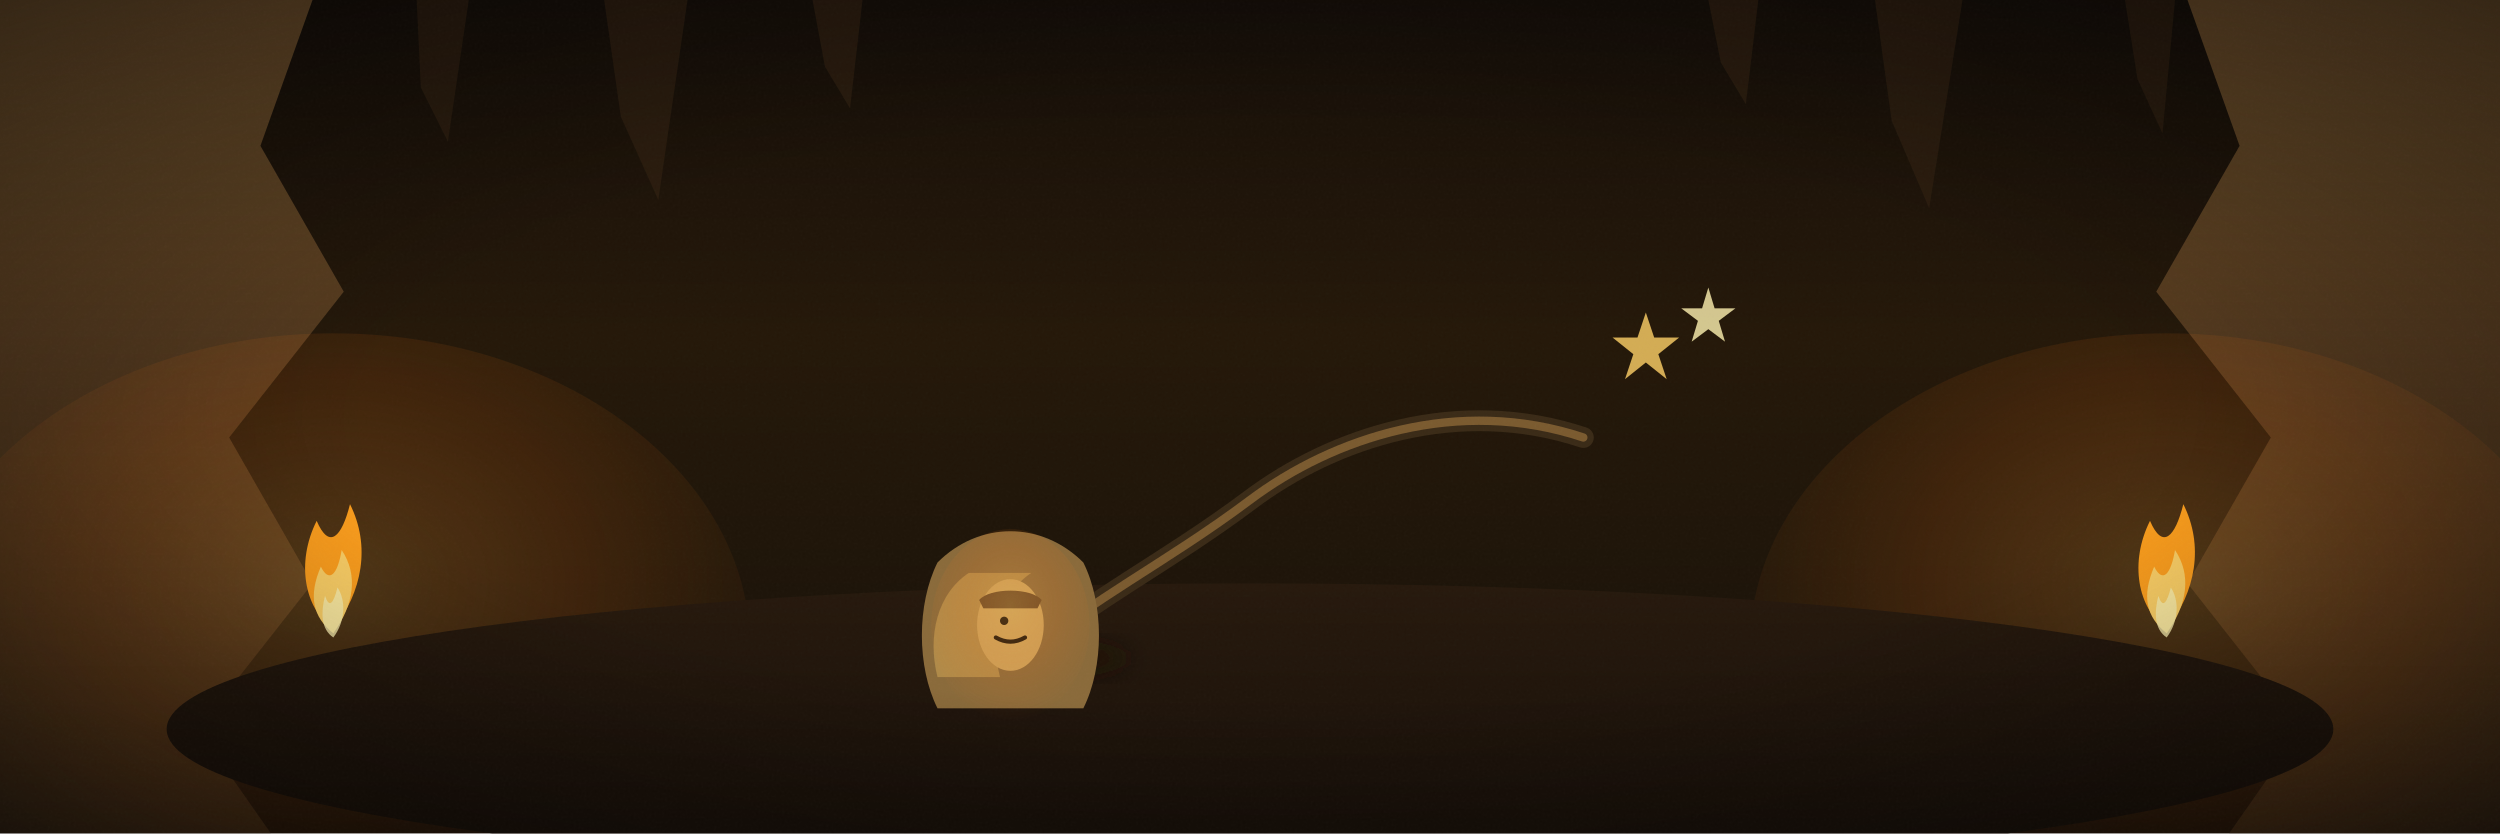
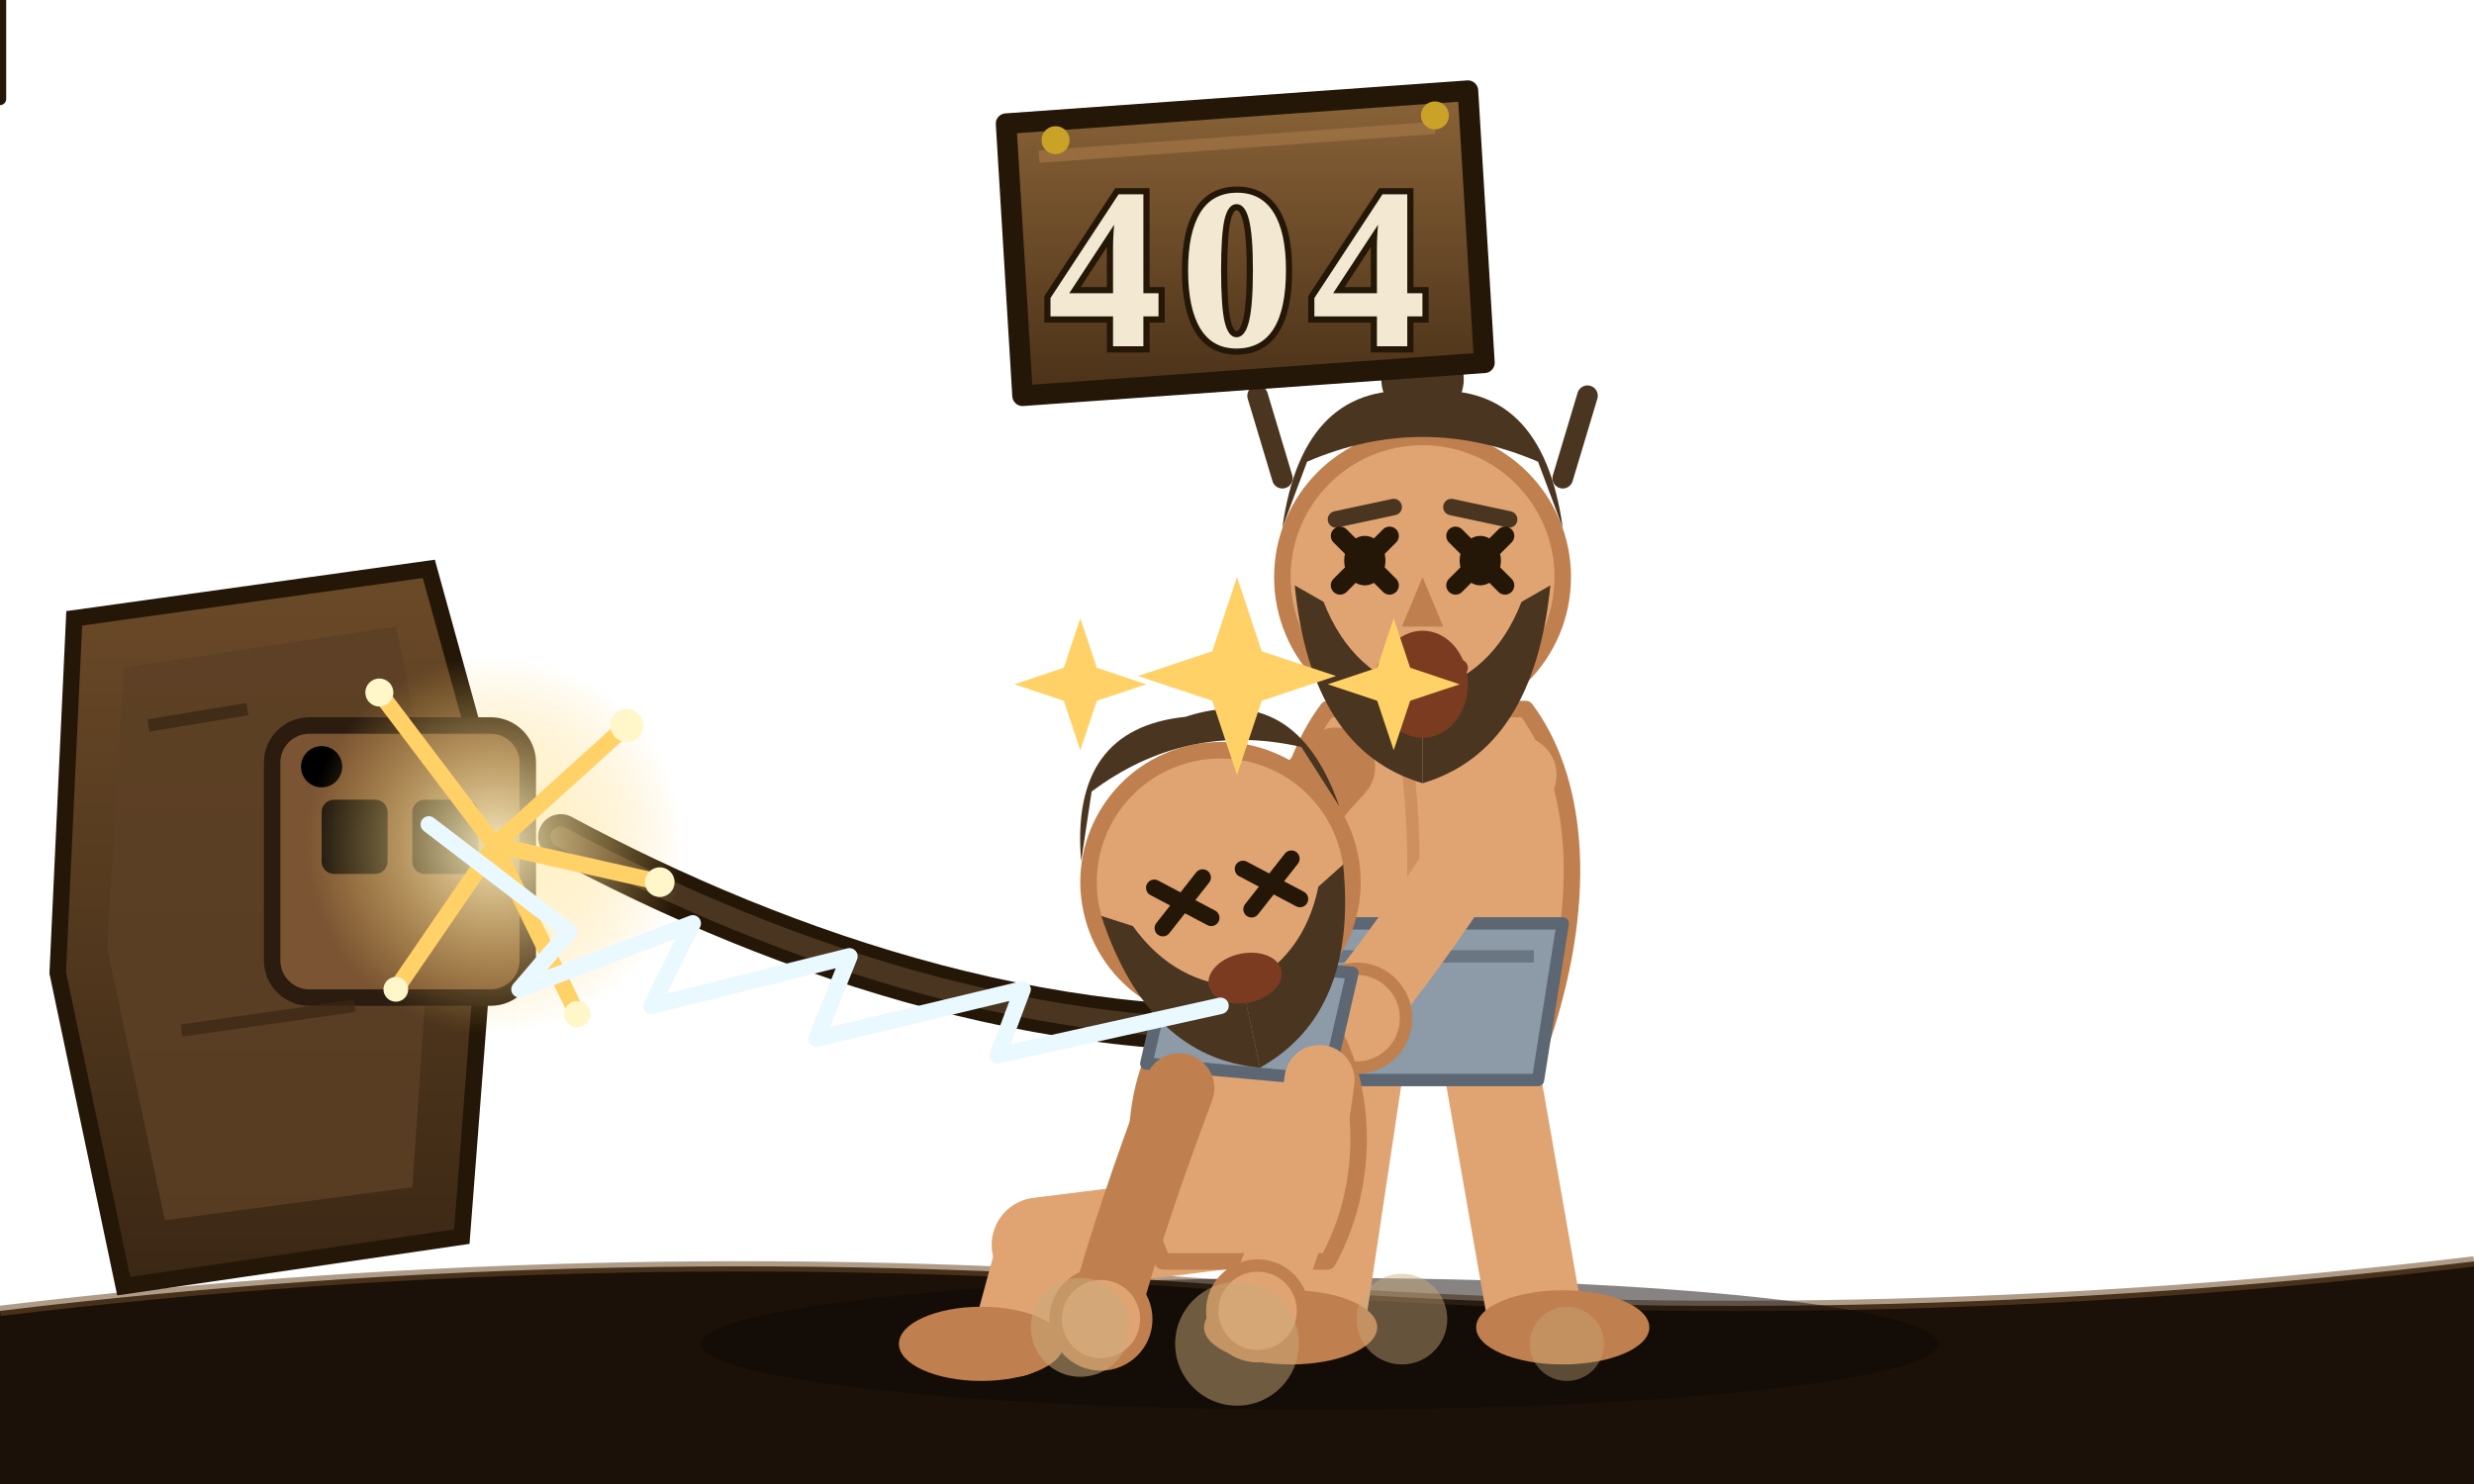
- <svg xmlns="http://www.w3.org/2000/svg" viewBox="0 0 1200 400" width="1200" height="400" preserveAspectRatio="xMidYMid slice">
+ <svg xmlns="http://www.w3.org/2000/svg" viewBox="0 0 600 360" width="600" height="360" preserveAspectRatio="xMidYMid meet">
+   <style>
+     /* Todas las piezas comparten la misma línea de tiempo (4,8 s) para que la
+        secuencia se reproduzca de forma sincronizada. */
+     .superior-a, .cable, .enchufe, .enchufe-giro, .cuerpo-a, .pose-a,
+     .cara-shock, .chispas, .rayo, .destello, .led, .pose-b, .polvo, .letrero {
+       animation-duration: 4.8s;
+       animation-timing-function: linear;
+       animation-fill-mode: both;
+       animation-iteration-count: 1;
+     }
+ 
+     /* ---------- FASE 1: estirar el cable ---------- */
+     .superior-a {
+       transform-box: view-box;
+       transform-origin: 345px 250px;
+       animation-name: pulling;
+     }
+     @keyframes pulling {
+       0%, 4%    { transform: translate(0, 0) rotate(0deg); }
+       8%        { transform: translate(-1px, 0) rotate(-1deg); }
+       12%       { transform: translate(2px, -1px) rotate(1.6deg); }
+       16%       { transform: translate(-1px, 0) rotate(-0.6deg); }
+       20%       { transform: translate(3px, -1px) rotate(2.2deg); }
+       24%       { transform: translate(-1px, 1px) rotate(-1deg); }
+       28%       { transform: translate(3px, -1px) rotate(2.4deg); }
+       32%       { transform: translate(-1px, 0) rotate(-0.6deg); }
+       33.3%     { transform: translate(4px, -2px) rotate(3.2deg); }
+       36%       { transform: translate(2px, 3px) rotate(1deg); }
+       40%       { transform: translate(-4px, 4px) rotate(-2.4deg); }
+       44%       { transform: translate(5px, 3px) rotate(3deg); }
+       48%       { transform: translate(-4px, 2px) rotate(-2.4deg); }
+       52%       { transform: translate(3px, 0) rotate(1.6deg); }
+       56.25%    { transform: translate(0, 0) rotate(0deg); }
+       100%      { transform: translate(0, 0) rotate(0deg); }
+     }
+ 
+     .cable {
+       animation-name: cable-tendido;
+     }
+     @keyframes cable-tendido {
+       0%        { d: path("M136 203 C 190 232, 260 256, 328 248"); }
+       33.3%     { d: path("M136 203 C 196 216, 262 240, 328 248"); }
+       36%       { d: path("M136 203 C 198 218, 262 241, 328 248"); }
+       42%       { d: path("M140 209 C 200 222, 262 242, 328 248"); }
+       56%       { d: path("M142 215 C 202 228, 264 243, 328 248"); }
+       64%       { d: path("M144 224 C 200 292, 250 312, 300 306"); }
+       100%      { d: path("M146 223 C 196 312, 250 324, 305 322"); }
+     }
+ 
+     .enchufe {
+       transform-box: view-box;
+       transform-origin: 136px 203px;
+       animation-name: enchufe-sale;
+     }
+     @keyframes enchufe-sale {
+       0%, 33.3% { transform: translate(136px, 194px); }
+       36%       { transform: translate(137px, 196px); }
+       42%       { transform: translate(140px, 200px); }
+       56%       { transform: translate(142px, 206px); }
+       100%      { transform: translate(146px, 214px); }
+     }
+     .enchufe-giro {
+       transform-box: fill-box;
+       transform-origin: 100% 50%;
+       animation-name: enchufe-cuelga;
+     }
+     @keyframes enchufe-cuelga {
+       0%, 33.3% { transform: rotate(0deg); }
+       36%       { transform: rotate(-22deg); }
+       42%       { transform: rotate(-64deg); }
+       56%       { transform: rotate(-74deg); }
+       100%      { transform: rotate(-80deg); }
+     }
+ 
+     /* ---------- FASE 2: descarga eléctrica ---------- */
+     .cuerpo-a {
+       transform-box: view-box;
+       transform-origin: 345px 330px;
+       animation-name: caida;
+     }
+     @keyframes caida {
+       0%, 56.25% { transform: translate(0, 0) rotate(0deg); opacity: 1; }
+       60%        { transform: translate(-6px, 8px) rotate(-9deg); opacity: 1; }
+       63.5%      { transform: translate(-15px, 30px) rotate(-24deg); opacity: 0.96; }
+       67%        { transform: translate(-22px, 48px) rotate(-36deg); opacity: 0; }
+       100%       { transform: translate(-22px, 48px) rotate(-36deg); opacity: 0; }
+     }
+ 
+     .pose-a {
+       transform-box: view-box;
+       transform-origin: 345px 330px;
+       animation-name: convulsion;
+     }
+     @keyframes convulsion {
+       0%, 33.3%  { transform: translate(0, 0) rotate(0deg); }
+       34.2%      { transform: translate(-4px, 3px) rotate(-2.4deg); }
+       35.4%      { transform: translate(6px, -3px) rotate(3.6deg); }
+       36.6%      { transform: translate(-6px, 2px) rotate(-3.4deg); }
+       37.8%      { transform: translate(7px, -4px) rotate(4.2deg); }
+       39%        { transform: translate(-5px, 3px) rotate(-3deg); }
+       40.2%      { transform: translate(8px, -2px) rotate(4.6deg); }
+       41.4%      { transform: translate(-7px, -3px) rotate(-4.2deg); }
+       42.6%      { transform: translate(6px, 4px) rotate(3.6deg); }
+       43.8%      { transform: translate(-5px, 1px) rotate(-3deg); }
+       45%        { transform: translate(7px, -3px) rotate(3.8deg); }
+       46.2%      { transform: translate(-6px, 2px) rotate(-3.4deg); }
+       47.4%      { transform: translate(4px, 3px) rotate(2.6deg); }
+       48.6%      { transform: translate(-4px, -2px) rotate(-2.4deg); }
+       50%        { transform: translate(3px, 2px) rotate(1.8deg); }
+       52%        { transform: translate(-2px, 1px) rotate(-1.4deg); }
+       54%        { transform: translate(1px, -1px) rotate(0.8deg); }
+       56.25%     { transform: translate(0, 0) rotate(0deg); }
+       100%       { transform: translate(0, 0) rotate(0deg); }
+     }
+ 
+     .cara-shock {
+       animation-name: cara-shock;
+     }
+     @keyframes cara-shock {
+       0%, 33.4%  { opacity: 0; }
+       34.6%      { opacity: 1; }
+       53%        { opacity: 1; }
+       56.25%     { opacity: 0; }
+       100%       { opacity: 0; }
+     }
+ 
+     .chispas {
+       transform-box: view-box;
+       transform-origin: 120px 205px;
+       animation-name: chispas;
+     }
+     @keyframes chispas {
+       0%, 33.2%  { opacity: 0; transform: scale(0.5); }
+       34.2%      { opacity: 1; transform: scale(1); }
+       36%        { opacity: 0.9; transform: scale(1.2); }
+       37.6%      { opacity: 0; }
+       38.8%      { opacity: 1; transform: scale(0.9); }
+       40.4%      { opacity: 0; }
+       41.8%      { opacity: 1; transform: scale(1.1); }
+       43.4%      { opacity: 0; }
+       44.8%      { opacity: 1; transform: scale(1); }
+       46.6%      { opacity: 0; }
+       100%       { opacity: 0; }
+     }
+ 
+     .rayo {
+       animation-name: rayo;
+     }
+     @keyframes rayo {
+       0%, 33.4%  { opacity: 0; }
+       34.6%      { opacity: 1; }
+       35.6%      { opacity: 0; }
+       38%        { opacity: 1; }
+       39.2%      { opacity: 0; }
+       42%        { opacity: 1; }
+       43.2%      { opacity: 0; }
+       46%        { opacity: 1; }
+       47.4%      { opacity: 0; }
+       100%       { opacity: 0; }
+     }
+ 
+     .destello {
+       animation-name: destello;
+     }
+     @keyframes destello {
+       0%, 33.3%  { opacity: 0; }
+       34.3%      { opacity: 0.9; }
+       35.6%      { opacity: 0; }
+       37.8%      { opacity: 0.78; }
+       39.2%      { opacity: 0; }
+       41.6%      { opacity: 0.88; }
+       43%        { opacity: 0; }
+       45.6%      { opacity: 0.7; }
+       47.4%      { opacity: 0; }
+       100%       { opacity: 0; }
+     }
+ 
+     .led {
+       animation-name: led;
+     }
+     @keyframes led {
+       0%, 22%     { fill: #6df1ff; }
+       26%         { fill: #6df1ff; }
+       31%         { fill: #ff9f1c; }
+       33.3%       { fill: #ff3b30; }
+       44%         { fill: #ff3b30; }
+       52%         { fill: #7a1f14; }
+       60%, 100%   { fill: #3a2318; }
+     }
+ 
+     /* ---------- FASE 3: cae al suelo ---------- */
+     .pose-b {
+       transform-box: view-box;
+       transform-origin: 300px 330px;
+       animation-name: aparecer-sentado;
+     }
+     @keyframes aparecer-sentado {
+       0%, 62%     { opacity: 0; transform: scale(0.88); }
+       65%         { opacity: 1; transform: scale(1.05); }
+       68%         { opacity: 1; transform: scale(0.97); }
+       71%, 100%   { opacity: 1; transform: scale(1); }
+     }
+ 
+     .polvo {
+       transform-box: view-box;
+       transform-origin: 300px 328px;
+       animation-name: polvo-caida;
+     }
+     @keyframes polvo-caida {
+       0%, 63%     { opacity: 0; transform: scale(0.2); }
+       66%         { opacity: 0.9; transform: scale(0.8); }
+       72%         { opacity: 0.5; transform: scale(1.4); }
+       82%, 100%   { opacity: 0; transform: scale(1.9); }
+     }
+ 
+     /* ---------- FASE 4: letrero 404 ---------- */
+     .letrero {
+       transform-box: view-box;
+       transform-origin: 300px 96px;
+       animation-name: cae-letrero;
+     }
+     @keyframes cae-letrero {
+       0%, 69%     { transform: translateY(-180px) rotate(-3deg); opacity: 0; }
+       70.5%       { transform: translateY(-180px) rotate(-3deg); opacity: 1; }
+       78%         { transform: translateY(0px) rotate(-6deg); opacity: 1; }
+       80.5%       { transform: translateY(-16px) rotate(-3deg); opacity: 1; }
+       83%         { transform: translateY(0px) rotate(-6deg); opacity: 1; }
+       100%        { transform: translateY(0px) rotate(-6deg); opacity: 1; }
+     }
+ 
+     .estrellas {
+       transform-box: view-box;
+       transform-origin: 300px 168px;
+       animation: girar-estrellas 3.6s linear infinite;
+       animation-delay: 3.1s;
+       animation-fill-mode: both;
+     }
+     @keyframes girar-estrellas {
+       0%          { opacity: 0; transform: rotate(0deg); }
+       8%          { opacity: 1; }
+       100%        { opacity: 1; transform: rotate(360deg); }
+     }
+ 
+     .respirar {
+       transform-box: view-box;
+       transform-origin: 300px 330px;
+       animation: respirar 3.2s ease-in-out infinite;
+       animation-delay: 3.4s;
+     }
+     @keyframes respirar {
+       0%, 100%  { transform: scaleY(1) translateY(0); }
+       50%       { transform: scaleY(1.015) translateY(-1.5px); }
+     }
+ 
+     @media (prefers-reduced-motion: reduce) {
+       .superior-a, .cable, .enchufe, .enchufe-giro, .cuerpo-a, .pose-a,
+       .cara-shock, .chispas, .rayo, .destello, .polvo, .letrero, .pose-b {
+         animation: none !important;
+       }
+       .cuerpo-a { display: none; }
+       .pose-b { opacity: 1; }
+       .cara-shock { opacity: 0; }
+       .letrero { opacity: 1; }
+       .estrellas, .respirar { animation: none !important; opacity: 1; }
+     }
+   </style>
  <defs>
-     <linearGradient id="fondo" x1="0" y1="0" x2="0" y2="1">
-       <stop offset="0" stop-color="#140d07" />
-       <stop offset="0.4" stop-color="#241708" />
-       <stop offset="0.8" stop-color="#1a1208" />
-       <stop offset="1" stop-color="#110b06" />
+     <linearGradient id="rocaEnchufe" x1="0" y1="0" x2="0" y2="1">
+       <stop offset="0" stop-color="#6b4a28" />
+       <stop offset="1" stop-color="#3a2714" />
    </linearGradient>
-     <linearGradient id="pared" x1="0" y1="0" x2="0" y2="1">
-       <stop offset="0" stop-color="#6f4f2a" />
-       <stop offset="0.6" stop-color="#4a3219" />
-       <stop offset="1" stop-color="#2f2112" />
+     <linearGradient id="rocaLosa" x1="0" y1="0" x2="0" y2="1">
+       <stop offset="0" stop-color="#8a6338" />
+       <stop offset="1" stop-color="#4a3118" />
    </linearGradient>
-     <linearGradient id="suelo" x1="0" y1="0" x2="0" y2="1">
-       <stop offset="0" stop-color="#26180c" />
-       <stop offset="1" stop-color="#140d07" />
-     </linearGradient>
-     <radialGradient id="glow" cx="0.5" cy="0.4" r="0.6">
-       <stop offset="0" stop-color="#ffb347" stop-opacity="0.24" />
-       <stop offset="0.5" stop-color="#ff7a18" stop-opacity="0.14" />
-       <stop offset="1" stop-color="#ff7a18" stop-opacity="0" />
+     <radialGradient id="resplandorChispa" cx="0.5" cy="0.5" r="0.5">
+       <stop offset="0" stop-color="#fff6c9" stop-opacity="0.9" />
+       <stop offset="1" stop-color="#ffd166" stop-opacity="0" />
    </radialGradient>
-     <radialGradient id="vineta" cx="0.5" cy="0.5" r="0.7">
-       <stop offset="0.5" stop-color="#000000" stop-opacity="0" />
-       <stop offset="1" stop-color="#000000" stop-opacity="0.5" />
-     </radialGradient>
-     <filter id="grano">
-       <feTurbulence type="fractalNoise" baseFrequency="0.8" numOctaves="1" stitchTiles="stitch" />
-       <feColorMatrix type="saturate" values="0" />
-       <feComponentTransfer>
-         <feFuncA type="linear" slope="0.06" />
-       </feComponentTransfer>
-     </filter>
-     <filter id="suave">
-       <feGaussianBlur stdDeviation="6" />
-     </filter>
  </defs>
-   <style>
-     .llama{transform-box:fill-box;transform-origin:50% 100%;animation:llama .38s ease-in-out infinite alternate;}
-     .llama2{animation-delay:-.16s}
-     .llama3{animation-delay:-.28s}
-     .halo{transform-box:fill-box;transform-origin:50% 50%;animation:halo 2.4s ease-in-out infinite;}
-     .halo2{animation-delay:-1.2s}
-     .brasa{transform-box:fill-box;transform-origin:50% 50%;animation:subir 3.2s ease-out infinite;}
-     .brasa2{animation-delay:.6s}.brasa3{animation-delay:1.2s}.brasa4{animation-delay:1.8s}.brasa5{animation-delay:2.4s}
-     .estrella{transform-box:fill-box;transform-origin:50% 50%;animation:girar 6s linear infinite;opacity:.8}
-     .estrella2{animation-duration:8s;animation-direction:reverse}
-     .respirar{transform-box:fill-box;transform-origin:50% 90%;animation:respirar 3.6s ease-in-out infinite}
-     .cable{transform-box:fill-box;transform-origin:30% 40%;animation:cable .9s ease-in-out infinite alternate}
-     .chispa{transform-box:fill-box;transform-origin:50% 50%;animation:chispa 2.8s ease-out infinite;opacity:0}
-     .chispa2{animation-delay:1.4s}
-     .luz{animation:luz 2.2s ease-in-out infinite}
-     @keyframes llama{0%{transform:scaleY(1) scaleX(1) skewX(-1deg);opacity:.95}100%{transform:scaleY(1.18) scaleX(.9) skewX(2deg);opacity:.72}}
-     @keyframes halo{0%,100%{opacity:.4;transform:scale(1)}50%{opacity:.8;transform:scale(1.09)}}
-     @keyframes subir{0%{opacity:0;transform:translateY(0) scale(.4)}15%{opacity:1}100%{opacity:0;transform:translateY(-70px) scale(.25)}}
-     @keyframes girar{0%{transform:rotate(0deg) translateY(0)}50%{transform:rotate(180deg) translateY(-2px)}100%{transform:rotate(360deg) translateY(0)}}
-     @keyframes respirar{0%,100%{transform:scaleY(1)}50%{transform:scaleY(1.01)}}
-     @keyframes cable{0%{transform:rotate(-1deg)}100%{transform:rotate(1deg)}}
-     @keyframes chispa{0%{opacity:0;transform:translateY(0) scale(.3)}10%{opacity:1}40%{opacity:.4}100%{opacity:0;transform:translateY(-26px) scale(.2)}}
-     @keyframes luz{0%,100%{opacity:.16}40%{opacity:.28}70%{opacity:.18}}
-     @media(prefers-reduced-motion:reduce){.llama,.llama2,.llama3,.halo,.halo2,.brasa,.brasa2,.brasa3,.brasa4,.brasa5,.estrella,.estrella2,.respirar,.cable,.chispa,.chispa2,.luz{animation:none!important}}
-   </style>
-   <rect width="1200" height="400" fill="url(#fondo)" />
-   <path d="M0 0 H150 L125 70 L165 140 L110 210 L150 280 L95 350 L130 400 H0 Z" fill="url(#pared)" opacity=".95" />
-   <path d="M1200 0 H1050 L1075 70 L1035 140 L1090 210 L1050 280 L1105 350 L1070 400 H1200 Z" fill="url(#pared)" opacity=".95" />
-   <g fill="#2b1c0d" opacity=".9">
-     <path d="M200 0 L225 0 L215 68 L202 42 Z" />
-     <path d="M290 0 L330 0 L316 96 L298 56 Z" />
-     <path d="M390 0 L414 0 L408 52 L396 32 Z" />
-     <path d="M820 0 L844 0 L838 50 L826 30 Z" />
-     <path d="M900 0 L942 0 L926 100 L908 58 Z" />
-     <path d="M1020 0 L1044 0 L1038 64 L1026 38 Z" />
-   </g>
-   <ellipse class="halo" cx="160" cy="310" rx="200" ry="150" fill="url(#glow)" />
-   <ellipse class="halo halo2" cx="1040" cy="310" rx="200" ry="150" fill="url(#glow)" />
-   <g transform="translate(160 310)">
-     <path d="M-26 10 L26 10 L18 36 L-18 36 Z" fill="#1c1208" />
-     <path class="llama" d="M0 -8 C14 -26 18 -48 8 -68 C4 -52 -2 -46 -8 -60 C-18 -40 -14 -18 0 -8 Z" fill="#ff9f1c" />
-     <path class="llama llama2" d="M0 -6 C10 -20 12 -34 4 -46 C2 -34 -2 -30 -6 -38 C-12 -24 -10 -14 0 -6 Z" fill="#ffd166" />
-     <path class="llama llama3" d="M0 -4 C6 -12 6 -22 2 -28 C0 -20 -2 -18 -4 -24 C-6 -16 -6 -8 0 -4 Z" fill="#fff3b0" opacity=".8" />
-   </g>
-   <g transform="translate(1040 310)">
-     <path d="M-26 10 L26 10 L18 36 L-18 36 Z" fill="#1c1208" />
-     <path class="llama" d="M0 -8 C14 -26 18 -48 8 -68 C4 -52 -2 -46 -8 -60 C-18 -40 -14 -18 0 -8 Z" fill="#ff9f1c" />
-     <path class="llama llama2" d="M0 -6 C10 -20 12 -34 4 -46 C2 -34 -2 -30 -6 -38 C-12 -24 -10 -14 0 -6 Z" fill="#ffd166" />
-     <path class="llama llama3" d="M0 -4 C6 -12 6 -22 2 -28 C0 -20 -2 -18 -4 -24 C-6 -16 -6 -8 0 -4 Z" fill="#fff3b0" opacity=".8" />
-   </g>
  <g>
-     <circle class="brasa" cx="140" cy="322" r="2" />
-     <circle class="brasa brasa2" cx="172" cy="326" r="1.8" />
-     <circle class="brasa brasa3" cx="156" cy="328" r="1.6" />
-     <circle class="brasa brasa4" cx="1020" cy="322" r="2" />
-     <circle class="brasa brasa5" cx="1060" cy="326" r="1.8" />
-   </g>
-   <ellipse cx="600" cy="350" rx="520" ry="70" fill="url(#suelo)" />
-   <g class="respirar">
-     <g class="cable">
-       <path d="M760 210 C700 190 640 210 600 240 C560 270 520 290 500 310" fill="none" stroke="#3a2a16" stroke-width="10" stroke-linecap="round" />
-       <path d="M760 210 C700 190 640 210 600 240 C560 270 520 290 500 310" fill="none" stroke="#7a5a2f" stroke-width="4" stroke-linecap="round" />
+     <path d="M0 318 Q 150 300, 300 312 Q 450 324, 600 306 L600 360 L0 360 Z" fill="#1b1108" />
+     <path d="M0 318 Q 150 300, 300 312 Q 450 324, 600 306" fill="none" stroke="#6b4a28" stroke-width="2.5" opacity="0.55" />
+     <ellipse cx="320" cy="326" rx="150" ry="16" fill="#0d0805" opacity="0.5" />
+   </g>
+   <g id="roca-enchufe">
+     <path d="M18 150 L104 138 L120 196 L112 300 L30 312 L14 236 Z" fill="url(#rocaEnchufe)" stroke="#241708" stroke-width="4" />
+     <path d="M30 162 L96 152 L106 200 L100 288 L40 296 L26 230 Z" fill="#5c3f24" opacity="0.85" />
+     <rect x="66" y="176" width="62" height="66" rx="9" fill="#7a5433" stroke="#2b1c0f" stroke-width="4" />
+     <rect x="78" y="194" width="16" height="18" rx="3" fill="#17100a" />
+     <rect x="100" y="194" width="16" height="18" rx="3" fill="#17100a" />
+     <circle class="led" cx="78" cy="186" r="5" />
+     <path d="M36 176 L60 172" stroke="#3a2714" stroke-width="3" opacity="0.8" />
+     <path d="M44 250 L86 244" stroke="#3a2714" stroke-width="3" opacity="0.7" />
+   </g>
+   <g class="enchufe">
+     <g class="enchufe-giro">
+       <path d="M-16 0 L0 -6 L0 24 L-16 18 Z" fill="#3b2c1b" stroke="#241708" stroke-width="3" stroke-linejoin="round" />
+       <rect x="-46" y="-1" width="32" height="26" rx="4" fill="#c9cdd1" stroke="#5c6773" stroke-width="3" />
+       <rect x="-60" y="3" width="16" height="20" rx="3" fill="#6df1ff" stroke="#2b3440" stroke-width="3" opacity="0.92" />
+       <path d="M-56 8 v4 M-51 8 v4 M-46 8 v4" stroke="#d9fbff" stroke-width="2" />
+       <path d="M-40 3 v8 M-34 3 v8" stroke="#8d9aa7" stroke-width="2" />
    </g>
-     <ellipse cx="500" cy="316" rx="42" ry="10" fill="#120b06" opacity=".6" filter="url(#suave)" />
-     <path d="M520 270 C500 250 470 250 450 270 C440 290 440 320 450 340 L520 340 C530 320 530 290 520 270 Z" fill="#8a6a3a" />
-     <path d="M465 275 C450 285 445 305 450 325 L480 325 C475 305 480 285 495 275 Z" fill="#b08a48" />
-     <ellipse cx="485" cy="300" rx="16" ry="22" fill="#c9a15a" />
-     <circle cx="482" cy="298" r="2" fill="#1a1208" />
-     <path d="M478 306 Q485 310 492 306" stroke="#1a1208" stroke-width="2" fill="none" stroke-linecap="round" />
-     <path d="M470 288 C475 282 495 282 500 288 L498 292 L472 292 Z" fill="#6a4a26" />
-     <g class="luz">
-       <ellipse cx="485" cy="300" rx="38" ry="46" fill="url(#glow)" />
+   </g>
+   <path class="cable" d="M136 203 C 190 232, 260 256, 328 248" fill="none" stroke="#241708" stroke-width="11" stroke-linecap="round" />
+   <path class="cable" d="M136 203 C 190 232, 260 256, 328 248" fill="none" stroke="#4a3520" stroke-width="5" stroke-linecap="round" />
+   <g class="cuerpo-a">
+     <g class="pose-a">
+       <path d="M332 238 L320 318" stroke="#e0a473" stroke-width="23" stroke-linecap="round" fill="none" />
+       <path d="M358 238 L372 318" stroke="#e0a473" stroke-width="23" stroke-linecap="round" fill="none" />
+       <ellipse cx="313" cy="322" rx="21" ry="9" fill="#c07f4e" />
+       <ellipse cx="379" cy="322" rx="21" ry="9" fill="#c07f4e" />
+       <g class="superior-a">
+         <path d="M318 252 C 306 214, 310 188, 322 172 L 370 172 C 382 188, 386 216, 374 252 Z" fill="#e0a473" stroke="#c07f4e" stroke-width="4" stroke-linejoin="round" />
+         <path d="M340 176 C 344 200, 344 228, 338 250" stroke="#c07f4e" stroke-width="3" fill="none" opacity="0.55" />
+         <path d="M313 224 L 379 224 L 373 262 L 319 262 Z" fill="#8d9aa7" stroke="#5c6773" stroke-width="3" stroke-linejoin="round" />
+         <path d="M320 232 L 372 232" stroke="#5c6773" stroke-width="3" opacity="0.7" />
+         <path d="M324 186 Q 298 214, 296 242" stroke="#c07f4e" stroke-width="19" stroke-linecap="round" fill="none" />
+         <circle cx="295" cy="243" r="12" fill="#e0a473" stroke="#c07f4e" stroke-width="3" />
+         <path d="M368 188 Q 352 216, 330 244" stroke="#e0a473" stroke-width="19" stroke-linecap="round" fill="none" />
+         <circle cx="329" cy="247" r="12" fill="#e0a473" stroke="#c07f4e" stroke-width="3" />
+         <circle cx="345" cy="140" r="34" fill="#e0a473" stroke="#c07f4e" stroke-width="4" />
+         <path d="M311 128 Q 316 92, 345 95 Q 374 92, 379 128 L 373 112 Q 345 100, 317 112 Z" fill="#4a3520" />
+         <circle cx="345" cy="92" r="10" fill="#4a3520" />
+         <path d="M314 142 Q 318 182, 345 190 L 345 168 Q 328 164, 321 146 Z" fill="#4a3520" />
+         <path d="M376 142 Q 372 182, 345 190 L 345 168 Q 362 164, 369 146 Z" fill="#4a3520" />
+         <ellipse cx="331" cy="136" rx="5" ry="6" fill="#241708" />
+         <ellipse cx="359" cy="136" rx="5" ry="6" fill="#241708" />
+         <circle cx="333" cy="134" r="1.8" fill="#fff8e7" />
+         <circle cx="361" cy="134" r="1.8" fill="#fff8e7" />
+         <path d="M324 126 L 338 123" stroke="#4a3520" stroke-width="4" stroke-linecap="round" />
+         <path d="M366 126 L 352 123" stroke="#4a3520" stroke-width="4" stroke-linecap="round" />
+         <path d="M336 162 Q 345 169, 354 162" stroke="#7a3b21" stroke-width="4" fill="none" stroke-linecap="round" />
+         <path d="M345 140 L 340 152 L 350 152 Z" fill="#c07f4e" />
+         <g class="cara-shock">
+           <path d="M325 130 L 337 142 M337 130 L 325 142" stroke="#241708" stroke-width="4.5" stroke-linecap="round" />
+           <path d="M353 130 L 365 142 M365 130 L 353 142" stroke="#241708" stroke-width="4.5" stroke-linecap="round" />
+           <ellipse cx="345" cy="166" rx="11" ry="13" fill="#7a3b21" />
+           <path d="M311 116 L 305 96 M345 84 L 345 60 M379 116 L 385 96" stroke="#4a3520" stroke-width="5" stroke-linecap="round" />
+         </g>
+       </g>
    </g>
  </g>
-   <g class="estrella">
-     <path d="M790 150 L794 162 L806 162 L796 170 L800 182 L790 174 L780 182 L784 170 L774 162 L786 162 Z" fill="#ffd166" />
-   </g>
-   <g class="estrella estrella2">
-     <path d="M820 138 L823 148 L833 148 L825 154 L828 164 L820 158 L812 164 L815 154 L807 148 L817 148 Z" fill="#fff3b0" />
-   </g>
-   <g>
-     <circle class="chispa" cx="510" cy="300" r="2" />
-     <circle class="chispa chispa2" cx="520" cy="296" r="1.6" />
-   </g>
-   <rect width="1200" height="400" fill="url(#vineta)" />
-   <rect width="1200" height="400" filter="url(#grano)" opacity=".4" />
+   <g class="pose-b">
+     <g class="respirar">
+       <path d="M300 296 L 252 302" stroke="#e0a473" stroke-width="23" stroke-linecap="round" fill="none" />
+       <path d="M252 302 L 246 324" stroke="#e0a473" stroke-width="20" stroke-linecap="round" fill="none" />
+       <ellipse cx="238" cy="326" rx="20" ry="9" fill="#c07f4e" />
+       <path d="M282 306 C 272 284, 274 258, 288 244 L 322 248 C 332 264, 332 288, 322 306 Z" fill="#e0a473" stroke="#c07f4e" stroke-width="4" stroke-linejoin="round" />
+       <path d="M284 232 L 328 236 L 322 262 L 278 258 Z" fill="#8d9aa7" stroke="#5c6773" stroke-width="3" stroke-linejoin="round" />
+       <path d="M286 264 Q 274 296, 268 318" stroke="#c07f4e" stroke-width="17" stroke-linecap="round" fill="none" />
+       <circle cx="267" cy="320" r="11" fill="#e0a473" stroke="#c07f4e" stroke-width="3" />
+       <path d="M320 262 Q 316 294, 306 316" stroke="#e0a473" stroke-width="17" stroke-linecap="round" fill="none" />
+       <circle cx="305" cy="318" r="11" fill="#e0a473" stroke="#c07f4e" stroke-width="3" />
+       <g transform="rotate(-12 296 214)">
+         <circle cx="296" cy="214" r="32" fill="#e0a473" stroke="#c07f4e" stroke-width="4" />
+         <path d="M264 202 Q 268 170, 296 173 Q 324 170, 328 202 L 322 186 Q 296 174, 270 186 Z" fill="#4a3520" />
+         <path d="M266 216 Q 270 252, 296 260 L 296 240 Q 280 236, 273 220 Z" fill="#4a3520" />
+         <path d="M326 216 Q 322 252, 296 260 L 296 240 Q 312 236, 319 220 Z" fill="#4a3520" />
+         <path d="M280 212 L 292 222 M292 212 L 280 222" stroke="#241708" stroke-width="4" stroke-linecap="round" />
+         <path d="M302 212 L 314 222 M314 212 L 302 222" stroke="#241708" stroke-width="4" stroke-linecap="round" />
+         <ellipse cx="297" cy="238" rx="9" ry="6" fill="#7a3b21" />
+       </g>
+     </g>
+   </g>
+   <g class="chispas">
+     <circle cx="120" cy="205" r="46" fill="url(#resplandorChispa)" />
+     <g stroke="#ffd166" stroke-width="4" stroke-linecap="round" fill="none">
+       <path d="M120 205 L 152 176" />
+       <path d="M120 205 L 92 168" />
+       <path d="M120 205 L 160 214" />
+       <path d="M120 205 L 96 240" />
+       <path d="M120 205 L 140 246" />
+     </g>
+     <g fill="#fff6c9">
+       <circle cx="152" cy="176" r="4" />
+       <circle cx="92" cy="168" r="3.4" />
+       <circle cx="160" cy="214" r="3.6" />
+       <circle cx="96" cy="240" r="3" />
+       <circle cx="140" cy="246" r="3.2" />
+     </g>
+   </g>
+   <g class="rayo" fill="none" stroke="#eaf9ff" stroke-width="4" stroke-linecap="round" stroke-linejoin="round">
+     <path d="M104 200 L 138 226 L 126 240 L 168 224 L 158 244 L 206 232 L 198 252 L 248 240 L 242 256 L 296 244" />
+   </g>
+   <g class="polvo" fill="#c9a97a">
+     <circle cx="262" cy="322" r="12" opacity="0.55" />
+     <circle cx="300" cy="326" r="15" opacity="0.5" />
+     <circle cx="340" cy="320" r="11" opacity="0.45" />
+     <circle cx="380" cy="326" r="9" opacity="0.4" />
+   </g>
+   <g class="estrellas" fill="#ffd166">
+     <path d="M300 140 L 306 158 L 324 164 L 306 170 L 300 188 L 294 170 L 276 164 L 294 158 Z" />
+     <path d="M262 150 L 266 162 L 278 166 L 266 170 L 262 182 L 258 170 L 246 166 L 258 162 Z" />
+     <path d="M338 150 L 342 162 L 354 166 L 342 170 L 338 182 L 334 170 L 322 166 L 334 162 Z" />
+   </g>
+   <g class="letrero">
+     <path d="M244 30 L 356 22 L 360 88 L 248 96 Z" fill="url(#rocaLosa)" stroke="#241708" stroke-width="5" stroke-linejoin="round" />
+     <path d="M252 38 L 348 31" stroke="#a8794a" stroke-width="3" opacity="0.6" />
+     <text x="300" y="84" text-anchor="middle" font-family="Georgia, 'Times New Roman', serif" font-size="56" font-weight="bold" letter-spacing="4" fill="#f3e9d2" stroke="#241708" stroke-width="3" paint-order="stroke">404</text>
+     <circle cx="256" cy="34" r="3.4" fill="#c9a227" />
+     <circle cx="348" cy="28" r="3.4" fill="#c9a227" />
+   </g>
+   <rect class="destello" width="600" height="360" fill="#eaf6ff" opacity="0" />
</svg>
